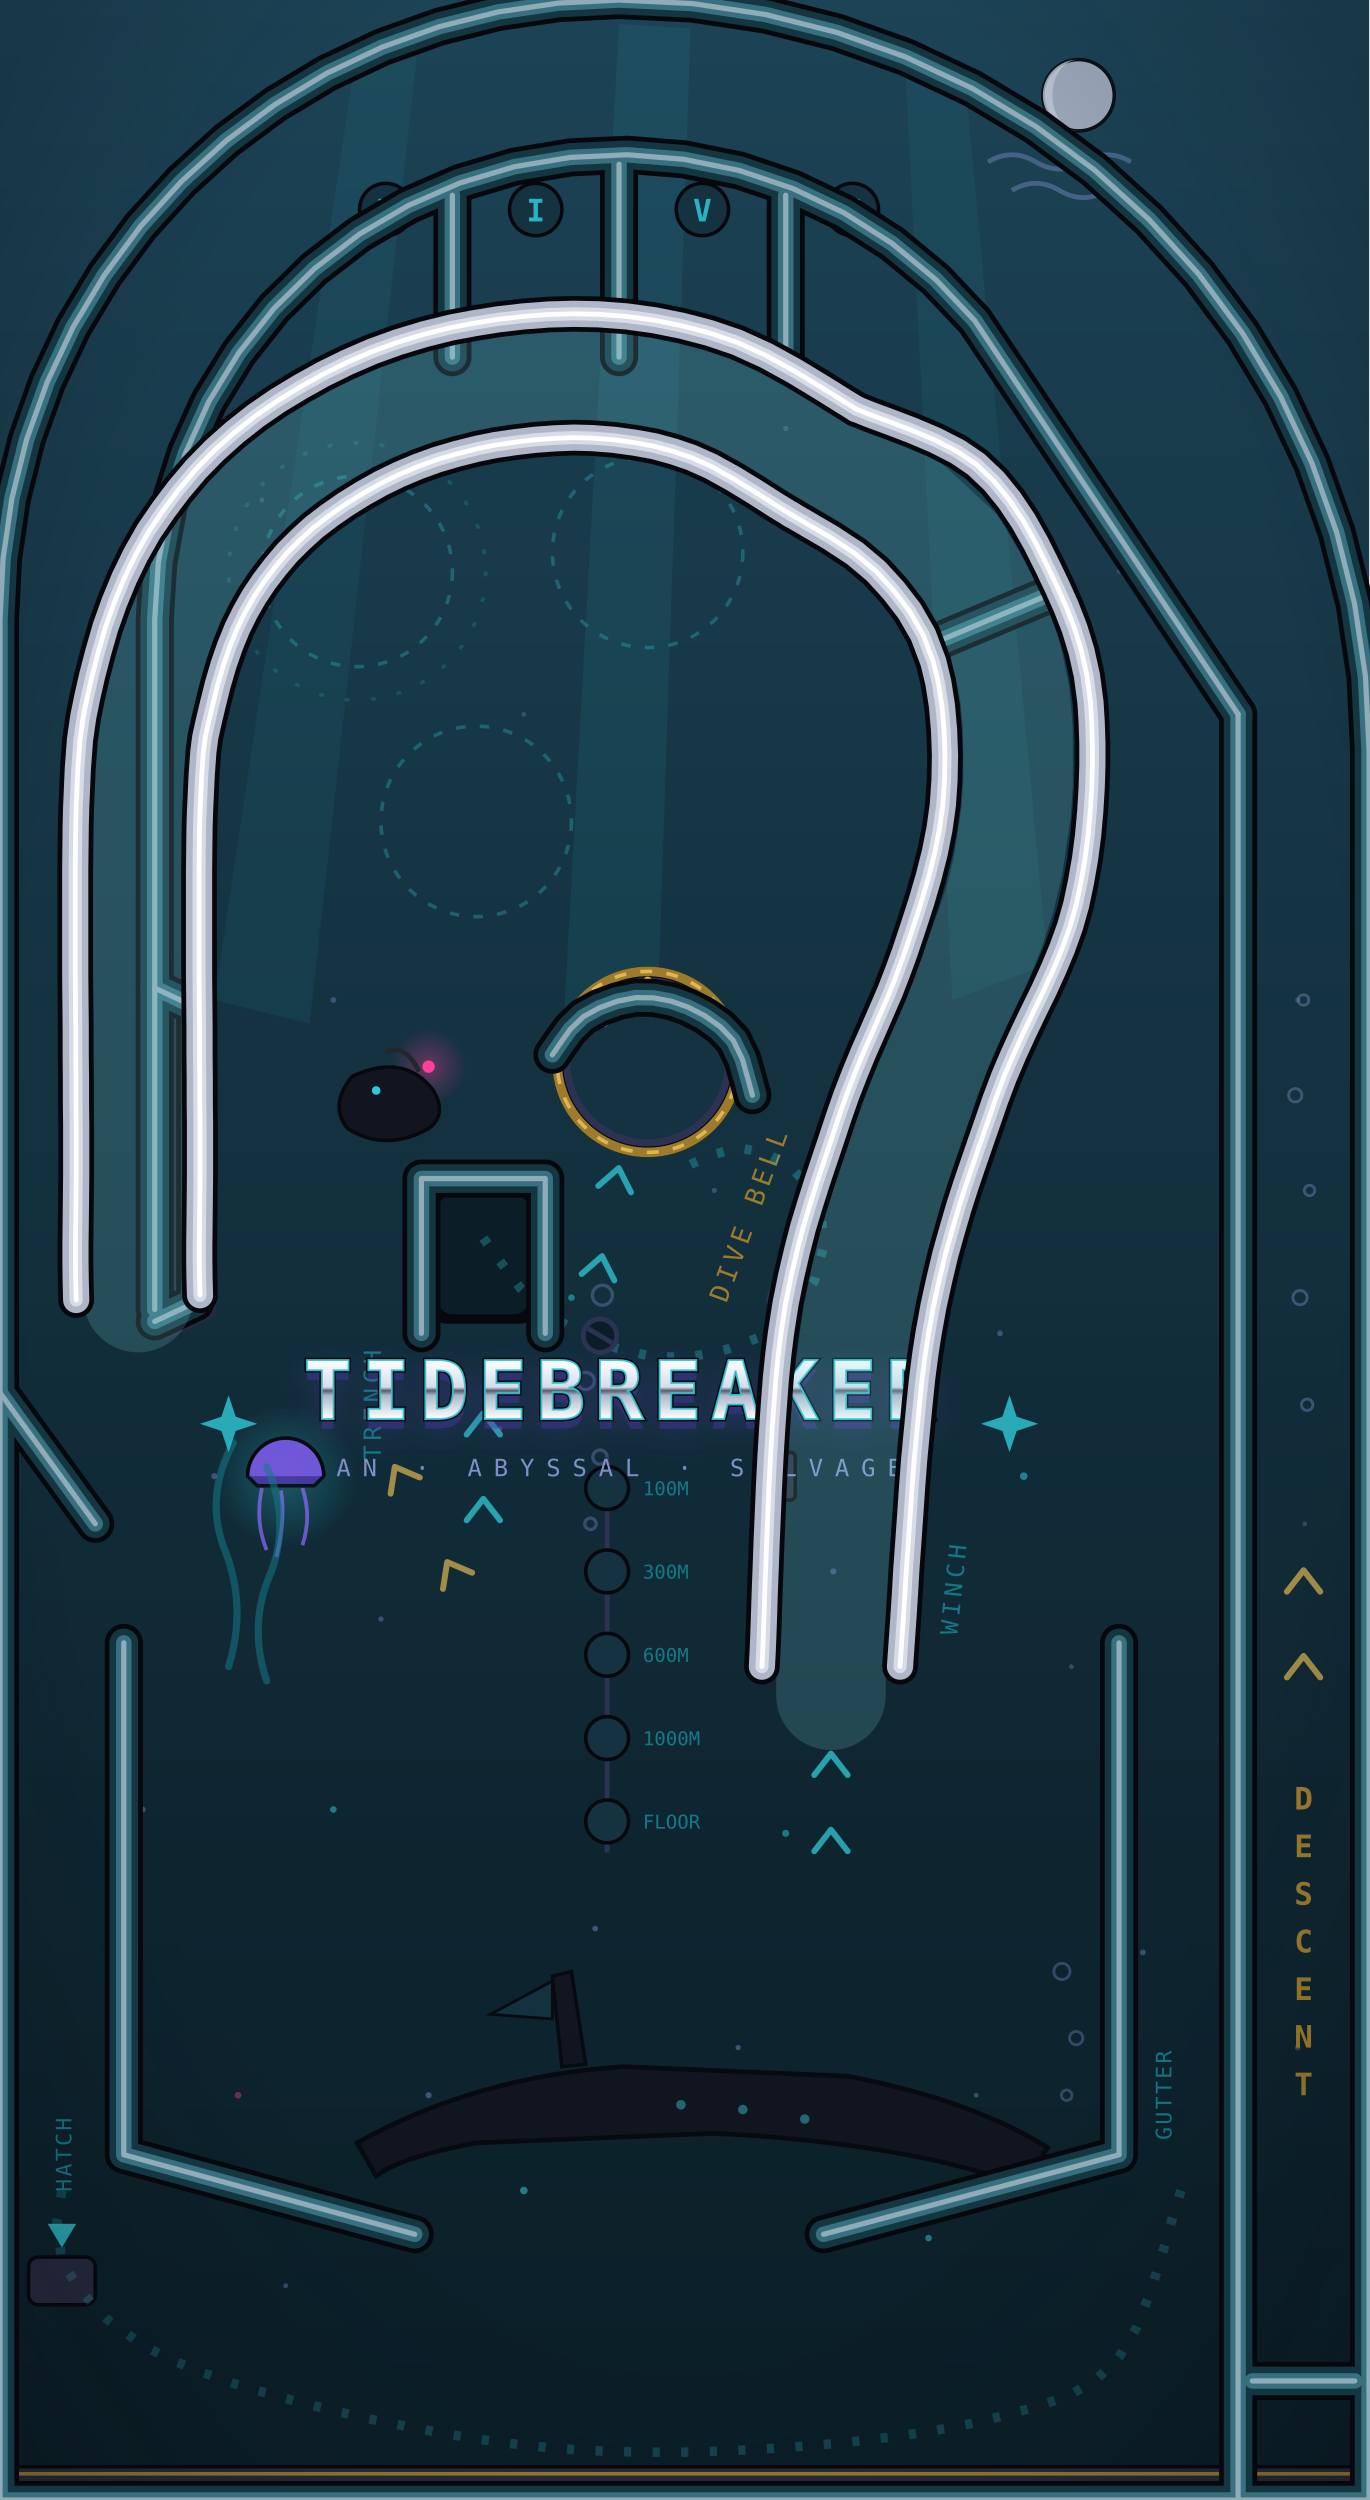
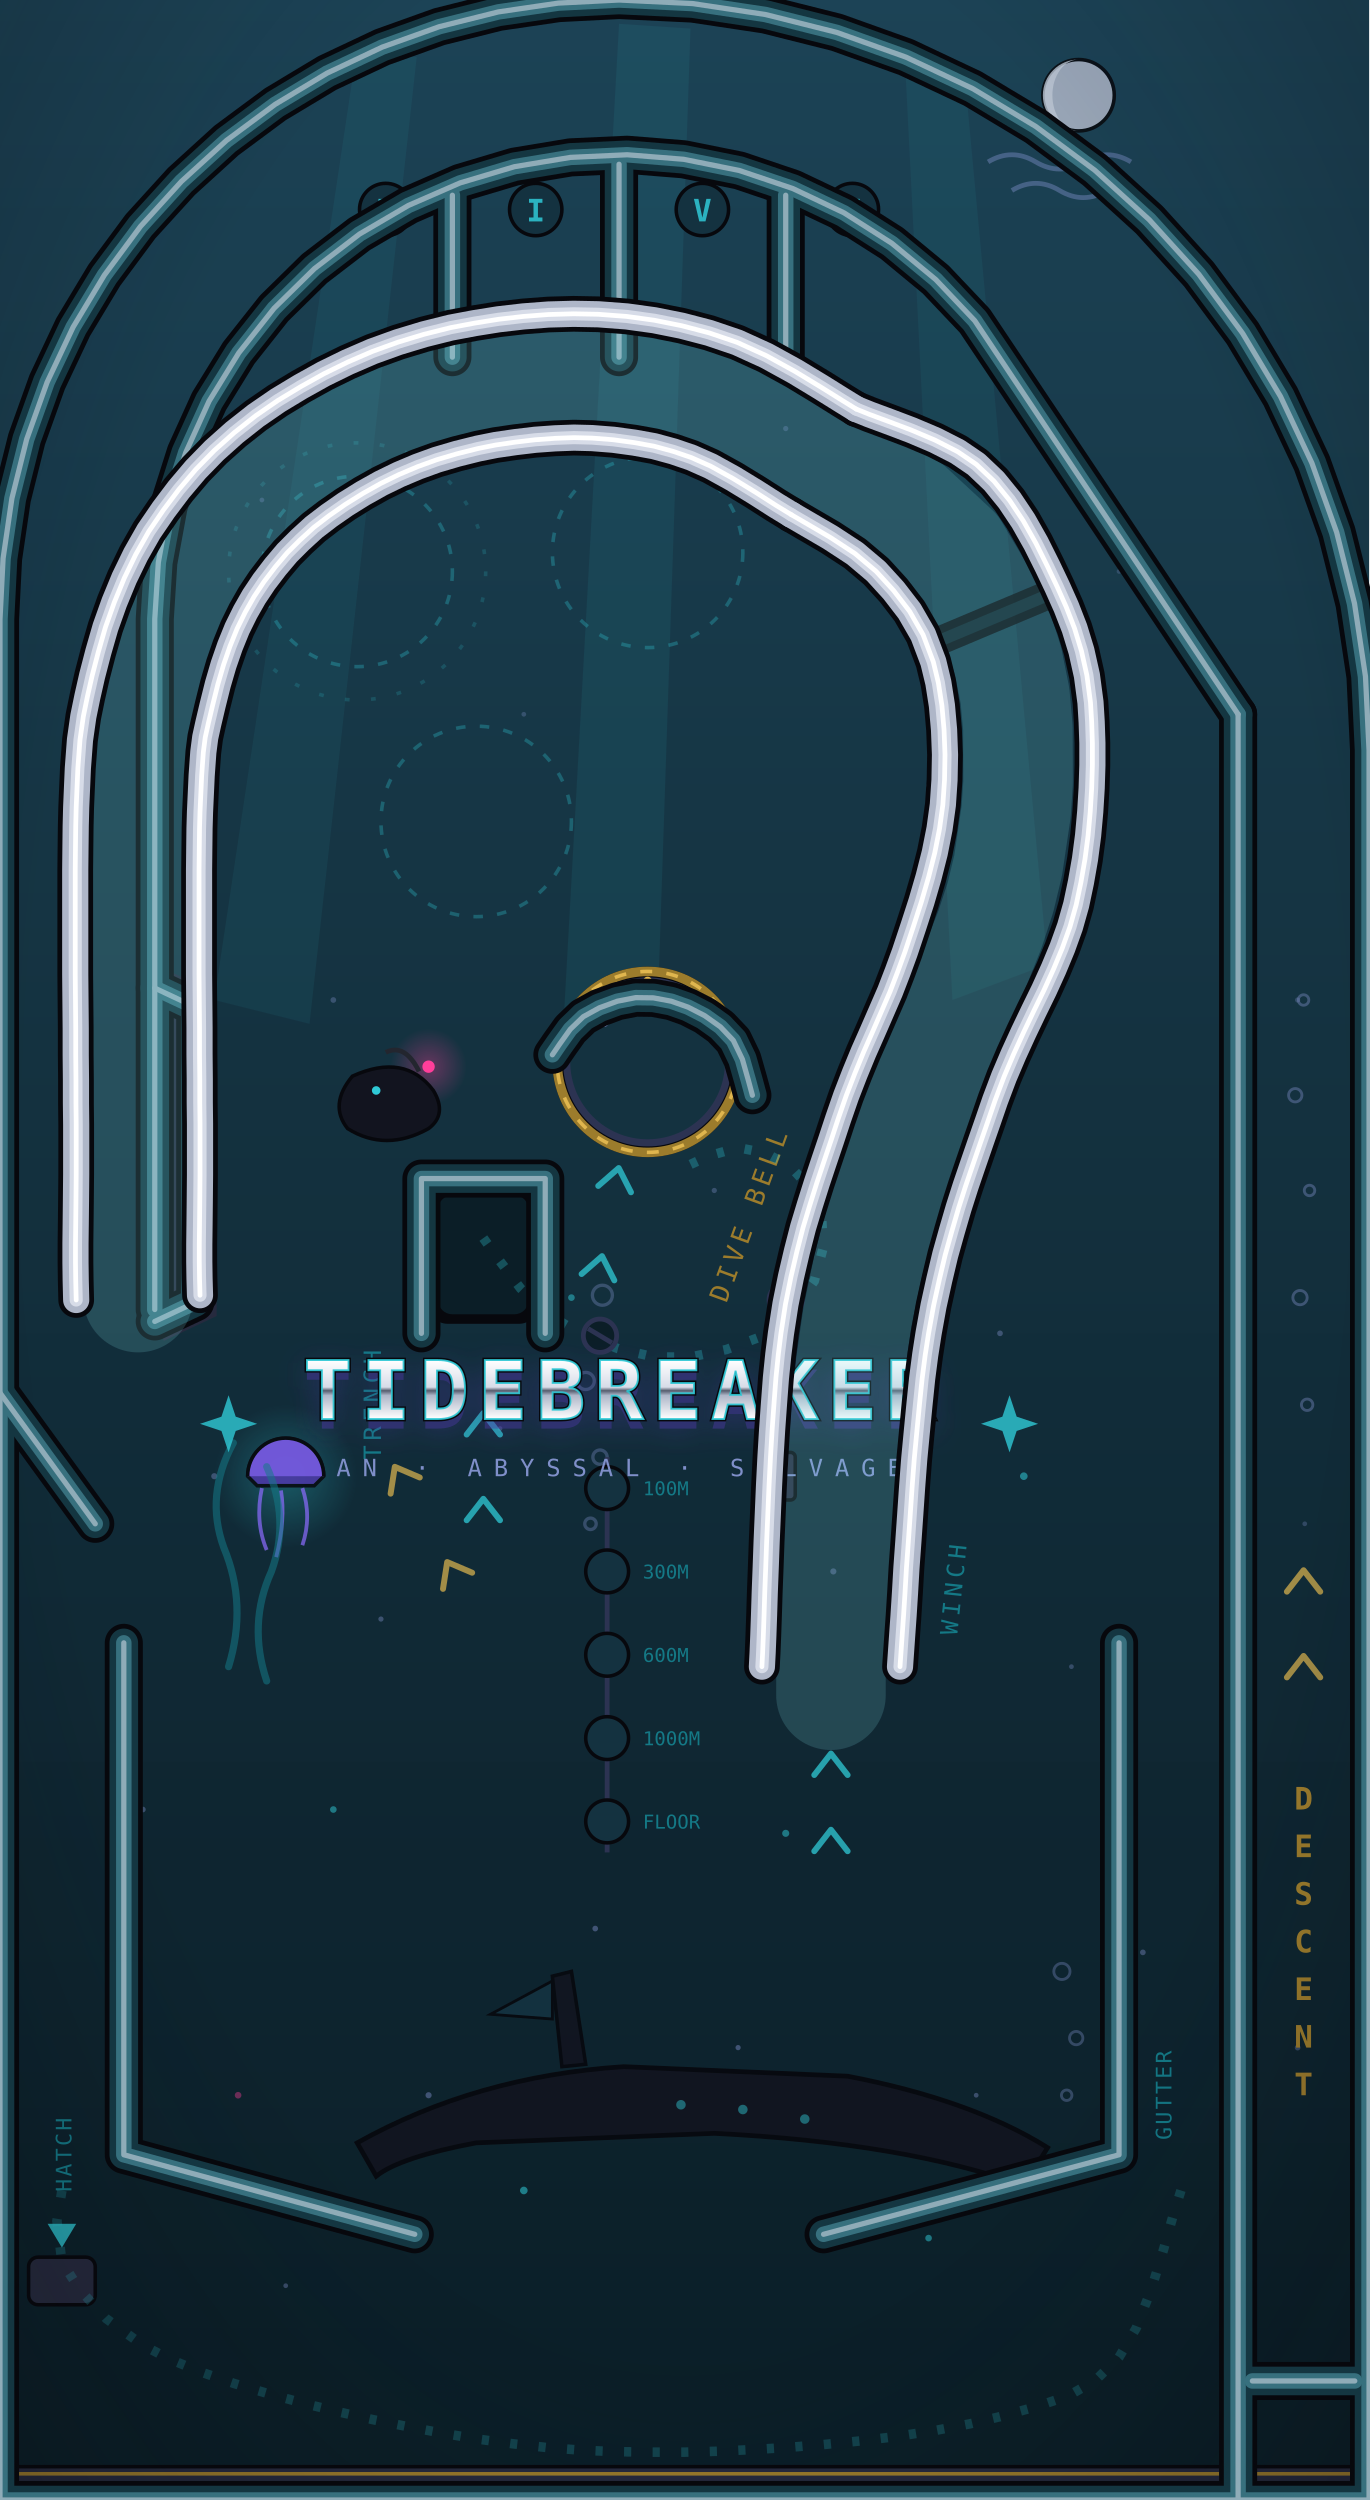
<svg xmlns="http://www.w3.org/2000/svg" viewBox="0 0 575 1050" width="575" height="1050">
  <defs>
    <linearGradient id="abyssGrad" x1="0" y1="0" x2="0" y2="1">
      <stop offset="0" stop-color="#1c4356" />
      <stop offset="0.42" stop-color="#143240" />
      <stop offset="1" stop-color="#0b1e27" />
    </linearGradient>
    <radialGradient id="vignette" cx="0.5" cy="0.45" r="0.8">
      <stop offset="0.6" stop-color="#07080d" stop-opacity="0" />
      <stop offset="1" stop-color="#07080d" stop-opacity="0.34" />
    </radialGradient>
    <linearGradient id="chromeText" x1="0" y1="0" x2="0" y2="1">
      <stop offset="0" stop-color="#ffffff" />
      <stop offset="0.46" stop-color="#d7dce8" />
      <stop offset="0.52" stop-color="#565d6e" />
      <stop offset="0.60" stop-color="#aeb6c8" />
      <stop offset="1" stop-color="#ffffff" />
    </linearGradient>
    <radialGradient id="bioGlow" cx="0.5" cy="0.5" r="0.5">
      <stop offset="0" stop-color="#2fc9d6" stop-opacity="0.3" />
      <stop offset="1" stop-color="#2fc9d6" stop-opacity="0" />
    </radialGradient>
    <radialGradient id="lureGlow" cx="0.5" cy="0.5" r="0.5">
      <stop offset="0" stop-color="#ff3e9a" stop-opacity="0.35" />
      <stop offset="1" stop-color="#ff3e9a" stop-opacity="0" />
    </radialGradient>
    <filter id="glowSoft" x="-60%" y="-60%" width="220%" height="220%">
      <feGaussianBlur stdDeviation="6" result="b" />
      <feMerge>
        <feMergeNode in="b" />
        <feMergeNode in="SourceGraphic" />
      </feMerge>
    </filter>
  </defs>
  <g id="art-field">
    <rect x="0" y="0" width="575" height="1050" fill="url(#abyssGrad)" />
    <g fill="#2fc9d6">
      <polygon points="150,20 90,420 130,430 175,24" opacity="0.07" />
      <polygon points="260,10 235,460 275,460 290,12" opacity="0.08" />
      <polygon points="380,24 400,420 440,405 405,30" opacity="0.065" />
    </g>
    <g opacity="0.85">
      <circle cx="453" cy="40" r="15" fill="#aeb6c8" stroke="#07080d" stroke-width="1.5" />
      <path d="M 453 25 a 15 15 0 0 0 0 30 a 11 15 0 0 1 0 -30 Z" fill="#d7dce8" opacity="0.8" />
      <g stroke="#7f8fc9" stroke-width="2" fill="none" opacity="0.5">
        <path d="M 415 68 q 10 -6 20 0 q 10 6 20 0 q 10 -6 20 0" />
        <path d="M 425 80 q 10 -6 20 0 q 10 6 20 0" />
      </g>
    </g>
    <g fill="#0b1e27">
      <rect x="0" y="560" width="575" height="490" opacity="0.09" />
      <rect x="0" y="740" width="575" height="310" opacity="0.11" />
      <rect x="0" y="900" width="575" height="150" opacity="0.13" />
    </g>
    <g fill="#7f8fc9">
      <circle cx="110" cy="210" r="1" opacity="0.3" />
      <circle cx="330" cy="180" r="1.1" opacity="0.3" />
      <circle cx="470" cy="240" r="1" opacity="0.25" />
      <circle cx="220" cy="300" r="1" opacity="0.3" />
      <circle cx="140" cy="420" r="1.2" opacity="0.35" />
      <circle cx="390" cy="330" r="1" opacity="0.3" />
      <circle cx="300" cy="500" r="1.1" opacity="0.35" />
      <circle cx="90" cy="620" r="1.3" opacity="0.4" />
      <circle cx="210" cy="600" r="1" opacity="0.35" />
      <circle cx="420" cy="560" r="1.2" opacity="0.4" />
      <circle cx="160" cy="680" r="1.1" opacity="0.4" />
      <circle cx="350" cy="660" r="1.3" opacity="0.4" />
      <circle cx="250" cy="810" r="1.2" opacity="0.45" />
      <circle cx="450" cy="700" r="1" opacity="0.35" />
      <circle cx="60" cy="760" r="1.2" opacity="0.4" />
      <circle cx="310" cy="860" r="1.1" opacity="0.45" />
      <circle cx="180" cy="880" r="1.3" opacity="0.45" />
      <circle cx="410" cy="880" r="1" opacity="0.4" />
      <circle cx="120" cy="960" r="1" opacity="0.4" />
      <circle cx="480" cy="820" r="1.2" opacity="0.4" />
      <circle cx="545" cy="420" r="1.1" opacity="0.3" />
      <circle cx="548" cy="640" r="1" opacity="0.3" />
      <circle cx="545" cy="860" r="1.2" opacity="0.35" />
    </g>
    <g fill="#2fc9d6">
      <circle cx="80" cy="480" r="1.6" opacity="0.55" />
      <circle cx="240" cy="545" r="1.4" opacity="0.5" />
      <circle cx="430" cy="620" r="1.6" opacity="0.55" />
      <circle cx="140" cy="760" r="1.4" opacity="0.5" />
      <circle cx="330" cy="770" r="1.5" opacity="0.5" />
      <circle cx="220" cy="920" r="1.6" opacity="0.55" />
      <circle cx="390" cy="940" r="1.4" opacity="0.5" />
    </g>
    <g fill="#ff3e9a">
      <circle cx="470" cy="750" r="1.5" opacity="0.4" />
      <circle cx="100" cy="880" r="1.4" opacity="0.4" />
    </g>
    <g fill="none" stroke="#7f8fc9" opacity="0.35">
      <g stroke-width="1.4">
        <circle cx="248" cy="640" r="2.4" />
        <circle cx="252" cy="612" r="3" />
        <circle cx="246" cy="580" r="3.6" />
        <circle cx="253" cy="544" r="4.2" />
      </g>
      <g stroke-width="1.2">
        <circle cx="448" cy="880" r="2.2" />
        <circle cx="452" cy="856" r="2.8" />
        <circle cx="446" cy="828" r="3.4" />
      </g>
    </g>
  </g>
  <g id="art-motifs">
    <g transform="translate(120 620)" stroke="#07080d" stroke-width="1.5">
      <circle r="30" fill="url(#bioGlow)" stroke="none" />
      <path d="M -16 0 A 16 16 0 0 1 16 0 L 12 4 L -12 4 Z" fill="#4e37a8" opacity="0.85" />
      <path d="M -16 0 A 16 16 0 0 1 16 0" fill="#8c6bff" opacity="0.6" />
      <g stroke="#8c6bff" stroke-width="1.6" fill="none" opacity="0.7">
        <path d="M -10 5 q -3 14 2 26" />
        <path d="M -2 6 q 2 12 -2 28" />
        <path d="M 7 5 q 4 12 0 24" />
      </g>
    </g>
    <g transform="translate(150 460)">
      <circle cx="30" cy="-12" r="16" fill="url(#lureGlow)" stroke="none" />
      <circle cx="30" cy="-12" r="2.6" fill="#ff3e9a" />
      <path d="M 26 -10 q -6 -12 -14 -8" fill="none" stroke="#23262f" stroke-width="2" />
      <path d="M 12 -16 q 22 -10 34 6 q 6 10 -2 16 q -18 10 -34 0 q -8 -10 2 -22 Z" fill="#12141f" stroke="#07080d" stroke-width="1.5" transform="translate(-14 8)" />
      <circle cx="8" cy="-2" r="1.8" fill="#2fc9d6" />
    </g>
    <g fill="none" stroke="#147986" stroke-width="3" opacity="0.55" stroke-linecap="round">
      <path d="M 96 700 q 8 -26 -2 -50 q -8 -22 4 -44" />
      <path d="M 112 706 q -8 -24 2 -46 q 8 -22 -2 -44" />
    </g>
    <g stroke="#07080d" stroke-width="1.5">
      <circle cx="162" cy="88" r="11" fill="#143240" />
      <circle cx="225" cy="88" r="11" fill="#143240" />
      <circle cx="295" cy="88" r="11" fill="#143240" />
      <circle cx="358" cy="88" r="11" fill="#143240" />
    </g>
    <g font-family="ui-monospace, monospace" font-size="13" font-weight="700" fill="#2fc9d6" text-anchor="middle" opacity="0.85">
      <text x="162" y="93">D</text>
      <text x="225" y="93">I</text>
      <text x="295" y="93">V</text>
      <text x="358" y="93">E</text>
    </g>
    <g fill="none" stroke="#2fc9d6" opacity="0.3" stroke-width="1.5">
      <circle cx="150" cy="240" r="40" stroke-dasharray="4 6" />
      <circle cx="272" cy="232" r="40" stroke-dasharray="4 6" />
      <circle cx="200" cy="345" r="40" stroke-dasharray="4 6" />
      <circle cx="150" cy="240" r="54" stroke-dasharray="2 9" opacity="0.6" />
    </g>
    <g id="art-divebell">
      <circle cx="272" cy="446" r="40" fill="#07080d" />
      <circle cx="272" cy="446" r="34" fill="#143240" />
      <circle cx="272" cy="446" r="34" fill="none" stroke="#2c3352" stroke-width="3" />
      <circle cx="272" cy="446" r="38" fill="none" stroke="#9c7c2c" stroke-width="4" />
      <circle cx="272" cy="446" r="38" fill="none" stroke="#e0b64e" stroke-width="1.5" stroke-dasharray="5 6" />
      <path d="M 254 430 a 24 24 0 0 1 11 -7" stroke="#7f8fc9" stroke-width="2.5" fill="none" stroke-linecap="round" />
      <g fill="#e0b64e">
        <circle cx="272" cy="412" r="1.8" />
        <circle cx="296" cy="422" r="1.8" />
        <circle cx="306" cy="446" r="1.8" />
        <circle cx="248" cy="422" r="1.8" />
      </g>
      <g stroke="#2fc9d6" stroke-width="2.5" fill="none" stroke-linecap="round" stroke-linejoin="round" opacity="0.75">
        <path d="M 252 499.5 L 259 490.5 L 266 499.5" transform="rotate(11 259 495)" />
        <path d="M 245 536.5 L 252 527.5 L 259 536.5" transform="rotate(11 252 532)" />
      </g>
      <text x="318" y="512" text-anchor="middle" font-family="ui-monospace, monospace" font-size="11" letter-spacing="2" fill="#9c7c2c" transform="rotate(-70 318 512)">DIVE BELL</text>
    </g>
    <g id="art-trench">
      <rect x="180" y="498" width="46" height="58" rx="8" fill="#07080d" />
      <rect x="184" y="502" width="38" height="50" rx="6" fill="#0b1e27" />
      <g stroke="#e0b64e" stroke-width="3" fill="none" opacity="0.8">
        <path d="M 181 498 L 191 490" />
        <path d="M 197 498 L 207 490" />
        <path d="M 213 498 L 223 490" />
      </g>
      <g stroke="#2fc9d6" stroke-width="2.5" fill="none" stroke-linecap="round" stroke-linejoin="round" opacity="0.75">
        <path d="M 196 602.5 L 203 593.5 L 210 602.5" />
        <path d="M 196 638.5 L 203 629.5 L 210 638.5" />
      </g>
      <text x="160" y="590" text-anchor="middle" font-family="ui-monospace, monospace" font-size="10" letter-spacing="2" fill="#147986" transform="rotate(-90 160 590)">TRENCH</text>
      <path d="M 203 520 L 209.3 528.8 L 218.7 541.2 L 230 552 L 243.7 560 L 259.5 566.4 L 275 570 L 290.2 569.9 L 305.1 566.8 L 318 562 L 332.5 551.3 L 342 538 L 345.8 523.8 L 345 510 L 340.1 498.8 L 332 490 L 321.6 484.3 L 310 482 L 297.6 485.5 L 288 490" fill="none" stroke="#2fc9d6" stroke-width="4" stroke-dasharray="3 9" opacity="0.3" />
      <g stroke="#2c3352" stroke-width="2">
        <circle cx="252" cy="561" r="7" fill="#0b1e27" />
        <circle cx="330" cy="546" r="7" fill="#0b1e27" />
        <line x1="247" y1="558" x2="257" y2="564" />
        <line x1="325" y1="543" x2="335" y2="549" />
      </g>
    </g>
    <g id="art-airlock">
      <path d="M 65 415 L 82 423 L 82 547 L 65 555" fill="none" stroke="#262a3e" stroke-width="18" />
      <g fill="#e0b64e" opacity="0.8">
        <circle cx="78" cy="432" r="1.6" />
        <circle cx="78" cy="485" r="1.6" />
        <circle cx="78" cy="538" r="1.6" />
      </g>
      <text x="72" y="487" text-anchor="middle" font-family="ui-monospace, monospace" font-size="10" letter-spacing="3" fill="#9c7c2c" transform="rotate(-90 72 487)">AIRLOCK</text>
      <g stroke="#e0b64e" stroke-width="2.5" fill="none" stroke-linecap="round" stroke-linejoin="round" opacity="0.7">
        <path d="M 161 624.5 L 168 615.5 L 175 624.5" transform="rotate(-29 168 620)" />
        <path d="M 183 664.5 L 190 655.5 L 197 664.5" transform="rotate(-29 190 660)" />
      </g>
    </g>
    <g id="art-winch">
      <g stroke="#2fc9d6" stroke-width="2.5" fill="none" stroke-linecap="round" stroke-linejoin="round" opacity="0.75">
        <path d="M 342 777.5 L 349 768.5 L 356 777.5" />
        <path d="M 342 745.5 L 349 736.5 L 356 745.5" />
      </g>
      <text x="404" y="668" text-anchor="middle" font-family="ui-monospace, monospace" font-size="10" letter-spacing="2" fill="#147986" transform="rotate(-84 404 668)">WINCH</text>
      <g fill="#262a3e" stroke="#07080d" stroke-width="1.5">
        <rect x="326" y="610" width="8" height="20" rx="2" />
        <rect x="378" y="610" width="8" height="20" rx="2" />
      </g>
    </g>
    <g id="art-gauge">
      <line x1="255" y1="612" x2="255" y2="778" stroke="#2c3352" stroke-width="2" />
      <g stroke="#07080d" stroke-width="1.5" fill="#143240">
        <circle cx="255" cy="625" r="9" />
        <circle cx="255" cy="660" r="9" />
        <circle cx="255" cy="695" r="9" />
        <circle cx="255" cy="730" r="9" />
        <circle cx="255" cy="765" r="9" />
      </g>
      <g font-family="ui-monospace, monospace" font-size="8" fill="#147986">
        <text x="270" y="628">100M</text>
        <text x="270" y="663">300M</text>
        <text x="270" y="698">600M</text>
        <text x="270" y="733">1000M</text>
        <text x="270" y="768">FLOOR</text>
      </g>
    </g>
    <g id="art-outlanes">
      <rect x="12" y="948" width="28" height="20" rx="4" fill="#262a3e" stroke="#07080d" stroke-width="1.5" />
      <path d="M 26 944 L 20 934 L 32 934 Z" fill="#2fc9d6" opacity="0.8" />
      <text x="30" y="905" text-anchor="middle" font-family="ui-monospace, monospace" font-size="9" letter-spacing="1" fill="#147986" transform="rotate(-90 30 905)">HATCH</text>
      <text x="492" y="880" text-anchor="middle" font-family="ui-monospace, monospace" font-size="9" letter-spacing="1" fill="#147986" transform="rotate(-90 492 880)">GUTTER</text>
      <path d="M 496 920 L 492.8 930.2 L 488.6 945.1 L 483.4 961.9 L 477.2 977.8 L 470 990 L 460.1 999.7 L 449 1006.1 L 435.9 1010.6 L 420 1015 L 407.4 1018 L 393.3 1020.7 L 378.1 1023.1 L 362.2 1025.1 L 346 1026.7 L 330 1028 L 316.2 1028.8 L 302.2 1029.5 L 287.8 1029.9 L 273.4 1029.9 L 258.9 1029.7 L 244.4 1029.1 L 230 1028 L 215.5 1026.4 L 200.6 1024.4 L 185.6 1021.9 L 170.8 1019.1 L 156.4 1016.2 L 142.7 1013.1 L 130 1010 L 113.5 1005.6 L 98.1 1001 L 84 996.1 L 71.2 990.8 L 60 985 L 44.7 973.9 L 33.5 961.7 L 26 950 L 23.9 932.8 L 26 920" fill="none" stroke="#2fc9d6" stroke-width="4" stroke-dasharray="3 9" opacity="0.22" />
    </g>
    <g id="art-wreck" opacity="0.9">
      <path d="M 150 900 Q 200 872 262 868 L 356 872 Q 408 882 440 902 L 430 918 Q 380 900 300 896 L 200 900 Q 168 906 158 914 Z" fill="#12141f" stroke="#07080d" stroke-width="2" />
      <path d="M 236 868 L 232 830 L 240 828 L 246 867 Z" fill="#12141f" stroke="#07080d" stroke-width="1.5" />
      <path d="M 232 832 L 206 846 L 232 848 Z" fill="#143240" stroke="#07080d" stroke-width="1.2" />
      <g fill="#2fc9d6" opacity="0.5">
        <circle cx="286" cy="884" r="2" />
        <circle cx="312" cy="886" r="2" />
        <circle cx="338" cy="890" r="2" />
      </g>
    </g>
    <g id="art-wordmark">
      <path d="M 96 586 L 99 595 L 108 598 L 99 601 L 96 610 L 93 601 L 84 598 L 93 595 Z" fill="#2fc9d6" opacity="0.8" />
      <path d="M 424 586 L 427 595 L 436 598 L 427 601 L 424 610 L 421 601 L 412 598 L 421 595 Z" fill="#2fc9d6" opacity="0.8" />
      <text x="260" y="600" text-anchor="middle" font-family="ui-monospace, monospace" font-size="34" font-weight="800" letter-spacing="4" fill="#4e37a8" opacity="0.5" filter="url(#glowSoft)">TIDEBREAKER</text>
      <text x="260" y="596" text-anchor="middle" font-family="ui-monospace, monospace" font-size="34" font-weight="800" letter-spacing="4" fill="url(#chromeText)" stroke="#07080d" stroke-width="2" paint-order="stroke">TIDEBREAKER</text>
      <text x="260" y="596" text-anchor="middle" font-family="ui-monospace, monospace" font-size="34" font-weight="800" letter-spacing="4" fill="none" stroke="#2fc9d6" stroke-width="0.8" opacity="0.9">TIDEBREAKER</text>
      <text x="260" y="620" text-anchor="middle" font-family="ui-monospace, monospace" font-size="10" letter-spacing="5" fill="#7f8fc9">AN · ABYSSAL · SALVAGE</text>
    </g>
    <rect x="0" y="1036" width="575" height="14" fill="#262a3e" stroke="#07080d" stroke-width="1.5" />
    <line x1="0" y1="1039" x2="575" y2="1039" stroke="#9c7c2c" stroke-width="1.5" />
  </g>
  <g id="art-lane">
    <g fill="none" stroke="#7f8fc9" opacity="0.4" stroke-width="1.2">
      <circle cx="547.5" cy="420" r="2.2" />
      <circle cx="544" cy="460" r="2.8" />
      <circle cx="550" cy="500" r="2.2" />
      <circle cx="546" cy="545" r="3" />
      <circle cx="549" cy="590" r="2.4" />
    </g>
    <g stroke="#e0b64e" stroke-width="2.5" fill="none" stroke-linecap="round" stroke-linejoin="round" opacity="0.7">
      <path d="M 540.5 704.5 L 547.5 695.5 L 554.5 704.5" />
      <path d="M 540.5 668.5 L 547.5 659.5 L 554.5 668.5" />
    </g>
    <g font-family="ui-monospace, monospace" font-size="13" font-weight="700" fill="#9c7c2c" text-anchor="middle">
      <text x="547.5" y="760">D</text>
      <text x="547.5" y="780">E</text>
      <text x="547.5" y="800">S</text>
      <text x="547.5" y="820">C</text>
      <text x="547.5" y="840">E</text>
      <text x="547.5" y="860">N</text>
      <text x="547.5" y="880">T</text>
    </g>
  </g>
  <g id="art-vignette">
    <rect x="0" y="0" width="575" height="1050" fill="url(#vignette)" />
  </g>
  <defs>
    <g id="collision-paths" fill="none">
      <path data-width="12" data-z="all" id="collision-loop-shell" d="M 0 1050 L 0 260 L 1.3 234.5 L 5 209.3 L 11.2 184.5 L 19.8 160.5 L 30.7 137.4 L 43.8 115.6 L 59 95.1 L 76.2 76.2 L 95.1 59 L 115.6 43.8 L 137.4 30.7 L 160.5 19.8 L 184.5 11.2 L 209.3 5 L 234.5 1.3 L 260 0 L 290.9 1.5 L 321.5 6.1 L 351.4 13.6 L 380.5 24 L 408.5 37.2 L 435 53.1 L 459.8 71.5 L 482.7 92.3 L 503.5 115.2 L 521.9 140 L 537.8 166.5 L 551 194.5 L 561.4 223.6 L 568.9 253.5 L 573.5 284.1 L 575 315 L 575 1050 Z" />
      <path data-width="12" data-z="all" id="collision-wall-lane" d="M 520 300 L 520 1050" />
      <path data-width="12" id="collision-wall-orbit" d="M 65 550 L 65 260 L 66.5 236.2 L 70.8 212.8 L 78 190.1 L 87.8 168.5 L 100.3 148.2 L 115.1 129.5 L 132.1 112.8 L 151 98.3 L 171.5 86.3 L 193.3 76.8 L 216.1 70 L 239.6 66.1 L 263.4 65 L 287.1 66.9 L 310.5 71.6 L 333 79.2 L 354.5 89.4 L 374.6 102.2 L 393 117.4 L 409.4 134.7 L 520 300" />
      <path data-width="12" id="collision-wall-divider-1" d="M 190 82 L 190 150" />
      <path data-width="12" id="collision-wall-divider-2" d="M 260 69 L 260 150" />
      <path data-width="12" id="collision-wall-divider-3" d="M 330 82 L 330 150" />
      <path data-width="12" id="collision-wall-deflector" d="M 0 585 L 40 640" />
      <path data-width="12" id="collision-wall-guide-left" d="M 52 690 L 52 905 L 174.2 938.4" />
      <path data-width="12" id="collision-wall-guide-right" d="M 470 690 L 470 905 L 345.9 938.4" />
      <path data-width="12" id="collision-wall-trench-pocket" d="M 177 560 L 177 495 L 229 495 L 229 560" />
      <path data-width="12" id="collision-wall-bell-hood" d="M 316 460 L 314.3 453.7 L 311.8 444.9 L 308 437 L 302.6 431.3 L 296 426.6 L 289 423 L 281.9 420.5 L 274.4 419.1 L 267 419 L 259.3 420.5 L 251.7 423.3 L 245 427 L 239.5 432.3 L 235 438.6 L 232 443" />
      <path data-width="12" id="collision-wall-bank-housing" d="M 65 415 L 82 423 L 82 547 L 65 555" />
-       <path data-width="12" data-z-max="22" id="collision-wall-winch-back" d="M 390.3 270.9 L 443.8 248.4" />
      <path data-width="12" id="collision-wall-plunger-saddle" d="M 526 1000 L 569 1000" />
    </g>
    <g id="collision-paths-elevated" fill="none">
      <path data-width="12" data-surface="winch" id="collision-wall-ramp-inner" d="M 320 700 L 320.3 694.2 L 320.6 686.9 L 320.9 678.4 L 321.2 668.7 L 321.6 658.3 L 322 647.2 L 322.5 635.6 L 323 623.8 L 323.6 612 L 324.3 600.4 L 325.1 589.2 L 325.9 578.6 L 326.9 568.8 L 328 560 L 329.9 547.7 L 332.2 536.3 L 334.7 525.6 L 337.3 515.5 L 340.2 505.9 L 343.1 496.7 L 346.1 487.7 L 349.1 478.8 L 352 470 L 355.4 460.2 L 359 450.9 L 362.7 441.9 L 366.5 433.3 L 370.2 424.8 L 373.8 416.5 L 377 408.2 L 380 400 L 383.6 389.2 L 387 378.7 L 390 368.4 L 392.6 358.2 L 394.6 348.1 L 396 338 L 396.7 327.6 L 396.9 317 L 396.5 306.5 L 395.6 296.3 L 394.1 286.7 L 392 278 L 387.7 266.6 L 382 256.7 L 375.3 248 L 368 240 L 359.1 232.5 L 348.7 225.7 L 339.1 220.1 L 332.4 216.2" />
      <path data-width="12" data-surface="winch" id="collision-wall-ramp-outer" d="M 378 700 L 378.4 694.2 L 378.9 687 L 379.5 678.5 L 380.1 669 L 380.7 658.6 L 381.5 647.6 L 382.3 636.1 L 383.1 624.4 L 384 612.6 L 385.1 601 L 386.2 589.7 L 387.3 579 L 388.6 569 L 390 560 L 392.1 548.4 L 394.5 537.5 L 397 527 L 399.8 517 L 402.6 507.4 L 405.6 498 L 408.7 488.9 L 411.8 479.9 L 414.9 471 L 418 462 L 421.7 452.2 L 425.7 442.8 L 429.9 433.6 L 434.2 424.6 L 438.5 415.8 L 442.5 407 L 446.2 398.1 L 449.4 389.2 L 452 380 L 454 370.5 L 455.7 360.8 L 457 350.9 L 457.9 340.9 L 458.5 331 L 458.8 321.4 L 458.8 312.1 L 458.5 303.2 L 458 295 L 456.5 283.7 L 454.2 273.4 L 451.3 263.9 L 447.8 254.9 L 444 246.4 L 440 238 L 435.1 228.2 L 429.8 218.8 L 424 210.1 L 417.5 202.1 L 410 195 L 402.2 189.7 L 392.8 184.9 L 382.9 180.7 L 373.4 177.1 L 365.3 174.1 L 359.6 171.8" />
      <path data-width="12" data-surface="winch" id="collision-wall-rail-upper" d="M 359.6 171.8 L 353.6 168.1 L 344.8 162.6 L 333.9 156 L 321.9 149.4 L 309.6 143.8 L 297.8 139.8 L 286.3 136.8 L 274.8 134.5 L 263.2 132.9 L 251.3 132 L 240.9 131.8 L 230.3 132.1 L 219.8 132.9 L 209.4 134.1 L 199.4 135.7 L 189.3 137.6 L 178.1 140.4 L 167.2 143.7 L 156.4 147.6 L 146 152.1 L 136 157 L 126.3 162.4 L 116.7 168.2 L 107.4 174.6 L 98.4 181.7 L 90 189.2 L 82.2 197.2 L 75.1 205.6 L 68.7 214.1 L 62.5 223.2 L 57 232.9 L 52.2 242.8 L 48 253 L 44.3 263.4 L 41.3 273.8 L 38.7 283.8 L 36.7 292.6 L 35 300.9 L 33.6 310.7 L 32.7 322.7 L 32 339 L 31.8 346.9 L 31.7 355.6 L 31.6 365.3 L 31.6 375.6 L 31.6 386.4 L 31.6 397.6 L 31.6 409.2 L 31.7 420.7 L 31.8 431.9 L 31.8 442.9 L 31.9 453.4 L 31.9 463.2 L 32 472.3 L 32 480 L 32 493.3 L 31.9 504.4 L 31.8 513.9 L 31.7 522.3 L 31.7 530.3 L 31.8 537.9 L 32 546" />
      <path data-width="12" data-surface="winch" id="collision-wall-rail-lower" d="M 332.4 216.2 L 326 212.3 L 317.4 206.8 L 307.9 201 L 298.5 195.8 L 290.4 192.2 L 282.8 189.6 L 274.7 187.4 L 266.4 185.9 L 257.6 184.7 L 248.7 184 L 241.1 183.8 L 233.1 184.1 L 224.8 184.7 L 216.4 185.7 L 208.2 186.9 L 200.7 188.4 L 191.9 190.6 L 183.4 193.1 L 175.4 196 L 167.6 199.3 L 160 203 L 152.5 207.2 L 145.1 211.8 L 138.2 216.6 L 131.8 221.5 L 126 226.8 L 120.6 232.2 L 115.7 238 L 110.9 244.3 L 106.7 250.6 L 103 257.1 L 99.6 264 L 96.6 271.4 L 93.9 279.2 L 91.5 287.4 L 89.3 296.2 L 87.5 303.8 L 86.2 309.7 L 85.4 315.9 L 84.7 325.7 L 84 341 L 83.8 347.9 L 83.7 356.2 L 83.6 365.5 L 83.6 375.6 L 83.6 386.4 L 83.6 397.6 L 83.6 409 L 83.7 420.3 L 83.8 431.7 L 83.8 442.7 L 83.9 453.2 L 83.9 463 L 84 471.9 L 84 480 L 84 493.5 L 83.9 504.8 L 83.8 514.5 L 83.7 522.7 L 83.7 529.9 L 83.8 536.9 L 84 544" />
    </g>
  </defs>
+   <defs>
+     <g id="collision-backs" fill="none">
+       <path data-width="12" data-z-max="22" id="collision-wall-winch-back" d="M 390.3 270.9 L 443.8 248.4" />
+     </g>
+   </defs>
+   <g id="art-ramp-backs" fill="none" stroke-linecap="round">
+     <g stroke="#07080d" stroke-width="12" opacity="0.85">
+       <use href="#collision-backs" />
+     </g>
+     <g stroke="#143641" stroke-width="5" opacity="0.6">
+       <use href="#collision-backs" />
+     </g>
+   </g>
  <g id="art-rails" fill="none" stroke-linecap="round" stroke-linejoin="round">
    <g stroke="#07080d" stroke-width="16">
      <use href="#collision-paths" />
    </g>
    <g stroke="#143641" stroke-width="12">
      <use href="#collision-paths" />
    </g>
    <g stroke="#37707e" stroke-width="6.5">
      <use href="#collision-paths" />
    </g>
    <g stroke="#d7dce8" stroke-width="2.2" opacity="0.55">
      <use href="#collision-paths" />
    </g>
  </g>
  <g id="art-rails-elevated" fill="none" stroke-linecap="round" stroke-linejoin="round">
    <g stroke="#2fc9d6" stroke-width="46" opacity="0.12">
      <path d="M 349.0 712 L 349.0 700.0 L 350.1 680.5 L 351.1 660.0 L 352.3 637.7 L 353.6 614.3 L 355.4 592.1 L 357.3 572.7 L 360.1 553.2 L 364.5 532.2 L 369.3 514.0 L 374.6 496.8 L 380.3 479.6 L 387.1 460.6 L 393.8 443.6 L 400.2 428.6 L 406.8 412.8 L 415.7 390.6 L 420.2 376.9 L 423.4 363.6 L 426.8 340.8 L 427.6 328.6 L 427.5 305.5 L 426.3 292.2 L 423.4 277.7 L 419.6 265.7 L 414.6 253.8 L 400.9 230.9 L 381.7 213.1 L 369.2 205.9 L 358.1 200.3 L 346.0 194.0" />
      <path d="M 346 194 L 326.1 181.6 L 300 168 L 275.6 161.1 L 250 158 L 222.3 158.8 L 195 163 L 170.6 170.1 L 148 180 L 126.8 192.8 L 108 208 L 92.5 225.4 L 80 245 L 70.6 266.7 L 64 290 L 60 309.1 L 58 340 L 57.7 359 L 57.6 382.8 L 57.6 409.1 L 57.8 435.6 L 57.9 460 L 58 480 L 57.9 508 L 57.7 527.6 L 58 545 L 58 545" />
    </g>
    <g stroke="#ffffff" stroke-width="46" opacity="0.07">
      <path d="M 349.0 712 L 349.0 700.0 L 350.1 680.5 L 351.1 660.0 L 352.3 637.7 L 353.6 614.3 L 355.4 592.1 L 357.3 572.7 L 360.1 553.2 L 364.5 532.2 L 369.3 514.0 L 374.6 496.8 L 380.3 479.6 L 387.1 460.6 L 393.8 443.6 L 400.2 428.6 L 406.8 412.8 L 415.7 390.6 L 420.2 376.9 L 423.4 363.6 L 426.8 340.8 L 427.6 328.6 L 427.5 305.5 L 426.3 292.2 L 423.4 277.7 L 419.6 265.7 L 414.6 253.8 L 400.9 230.9 L 381.7 213.1 L 369.2 205.9 L 358.1 200.3 L 346.0 194.0" />
      <path d="M 346 194 L 326.1 181.6 L 300 168 L 275.6 161.1 L 250 158 L 222.3 158.8 L 195 163 L 170.6 170.1 L 148 180 L 126.8 192.8 L 108 208 L 92.5 225.4 L 80 245 L 70.6 266.7 L 64 290 L 60 309.1 L 58 340 L 57.7 359 L 57.6 382.8 L 57.6 409.1 L 57.8 435.6 L 57.9 460 L 58 480 L 57.9 508 L 57.7 527.6 L 58 545 L 58 545" />
    </g>
    <g stroke="#07080d" stroke-width="15">
      <use href="#collision-paths-elevated" />
    </g>
    <g stroke="#aeb6c8" stroke-width="11">
      <use href="#collision-paths-elevated" />
    </g>
    <g stroke="#d7dce8" stroke-width="5.5">
      <use href="#collision-paths-elevated" />
    </g>
    <g stroke="#ffffff" stroke-width="2">
      <use href="#collision-paths-elevated" />
    </g>
  </g>
  <g fill="none" stroke="none">
    <path id="height-profile-winch-up" data-layer="1" data-surface="winch" data-surface-width="58" data-height-from="0" data-height-to="34" d="M 349.0 712 L 349.0 700.0 L 350.1 680.5 L 351.1 660.0 L 352.3 637.7 L 353.6 614.3 L 355.4 592.1 L 357.3 572.7 L 360.1 553.2 L 364.5 532.2 L 369.3 514.0 L 374.6 496.8 L 380.3 479.6 L 387.1 460.6 L 393.8 443.6 L 400.2 428.6 L 406.8 412.8 L 415.7 390.6 L 420.2 376.9 L 423.4 363.6 L 426.8 340.8 L 427.6 328.6 L 427.5 305.5 L 426.3 292.2 L 423.4 277.7 L 419.6 265.7 L 414.6 253.8 L 400.9 230.9 L 381.7 213.1 L 369.2 205.9 L 358.1 200.3 L 346.0 194.0" />
    <path id="height-profile-winch-rail" data-layer="1" data-surface="winch" data-surface-width="58" data-height-from="34" data-height-to="34" d="M 346 194 L 326.1 181.6 L 300 168 L 275.6 161.1 L 250 158 L 222.3 158.8 L 195 163 L 170.6 170.1 L 148 180 L 126.8 192.8 L 108 208 L 92.5 225.4 L 80 245 L 70.6 266.7 L 64 290 L 60 309.1 L 58 340 L 57.7 359 L 57.6 382.8 L 57.6 409.1 L 57.8 435.6 L 57.9 460 L 58 480 L 57.9 508 L 57.7 527.6 L 58 545" />
    <path id="height-profile-trench" data-layer="-1" data-height-from="-8" data-height-to="-8" d="M 203 520 L 209.3 528.8 L 218.7 541.2 L 230 552 L 243.7 560 L 259.5 566.4 L 275 570 L 290.2 569.9 L 305.1 566.8 L 318 562 L 332.5 551.3 L 342 538 L 345.8 523.8 L 345 510 L 340.1 498.8 L 332 490 L 321.6 484.3 L 310 482 L 297.6 485.5 L 288 490" />
    <path id="height-profile-gutter" data-layer="-1" data-height-from="-8" data-height-to="-8" d="M 496 920 L 492.8 930.2 L 488.6 945.1 L 483.4 961.9 L 477.2 977.8 L 470 990 L 460.1 999.7 L 449 1006.1 L 435.9 1010.6 L 420 1015 L 407.4 1018 L 393.3 1020.7 L 378.1 1023.1 L 362.2 1025.1 L 346 1026.7 L 330 1028 L 316.2 1028.8 L 302.2 1029.5 L 287.8 1029.9 L 273.4 1029.9 L 258.9 1029.7 L 244.4 1029.1 L 230 1028 L 215.5 1026.4 L 200.6 1024.4 L 185.6 1021.9 L 170.8 1019.1 L 156.4 1016.2 L 142.7 1013.1 L 130 1010 L 113.5 1005.6 L 98.1 1001 L 84 996.1 L 71.2 990.8 L 60 985 L 44.7 973.9 L 33.5 961.7 L 26 950 L 23.9 932.8 L 26 920" />
  </g>
  <g fill="none" stroke="none">
    <rect id="sensor-drain" x="0" y="1005" width="520" height="30" />
    <rect id="sensor-rollover-1" x="147" y="105" width="30" height="20" />
    <rect id="sensor-rollover-2" x="210" y="105" width="30" height="20" />
    <rect id="sensor-rollover-3" x="280" y="105" width="30" height="20" />
    <rect id="sensor-rollover-4" x="343" y="105" width="30" height="20" />
    <rect id="sensor-ramp-entry" x="2.5" y="492" width="60" height="16" />
    <rect id="sensor-ramp-exit" x="442" y="117" width="36" height="36" />
    <rect id="sensor-spinner" data-z-min="4" x="332" y="614" width="48" height="12" />
    <rect id="sensor-kicker-divebell" x="252" y="430" width="40" height="40" />
    <rect id="sensor-kicker-hatch" x="8" y="940" width="36" height="35" />
    <rect id="sensor-subway-trench" x="183" y="500" width="40" height="18" />
    <rect id="sensor-subway-gutter" x="478" y="900" width="36" height="35" />
  </g>
  <g fill="none" stroke="none">
    <circle id="anchor-flipper-left" cx="171" cy="950" r="5" />
    <circle id="anchor-flipper-right" cx="349" cy="950" r="5" />
    <circle id="anchor-spawn" cx="547.5" cy="980" r="5" />
    <circle id="anchor-bumper-1" cx="150" cy="240" r="5" />
    <circle id="anchor-bumper-2" cx="272" cy="232" r="5" />
    <circle id="anchor-bumper-3" cx="200" cy="345" r="5" />
    <circle id="anchor-kicker-divebell" cx="272" cy="450" r="5" />
    <circle id="anchor-kicker-hatch" cx="26" cy="958" r="5" />
  </g>
</svg>
